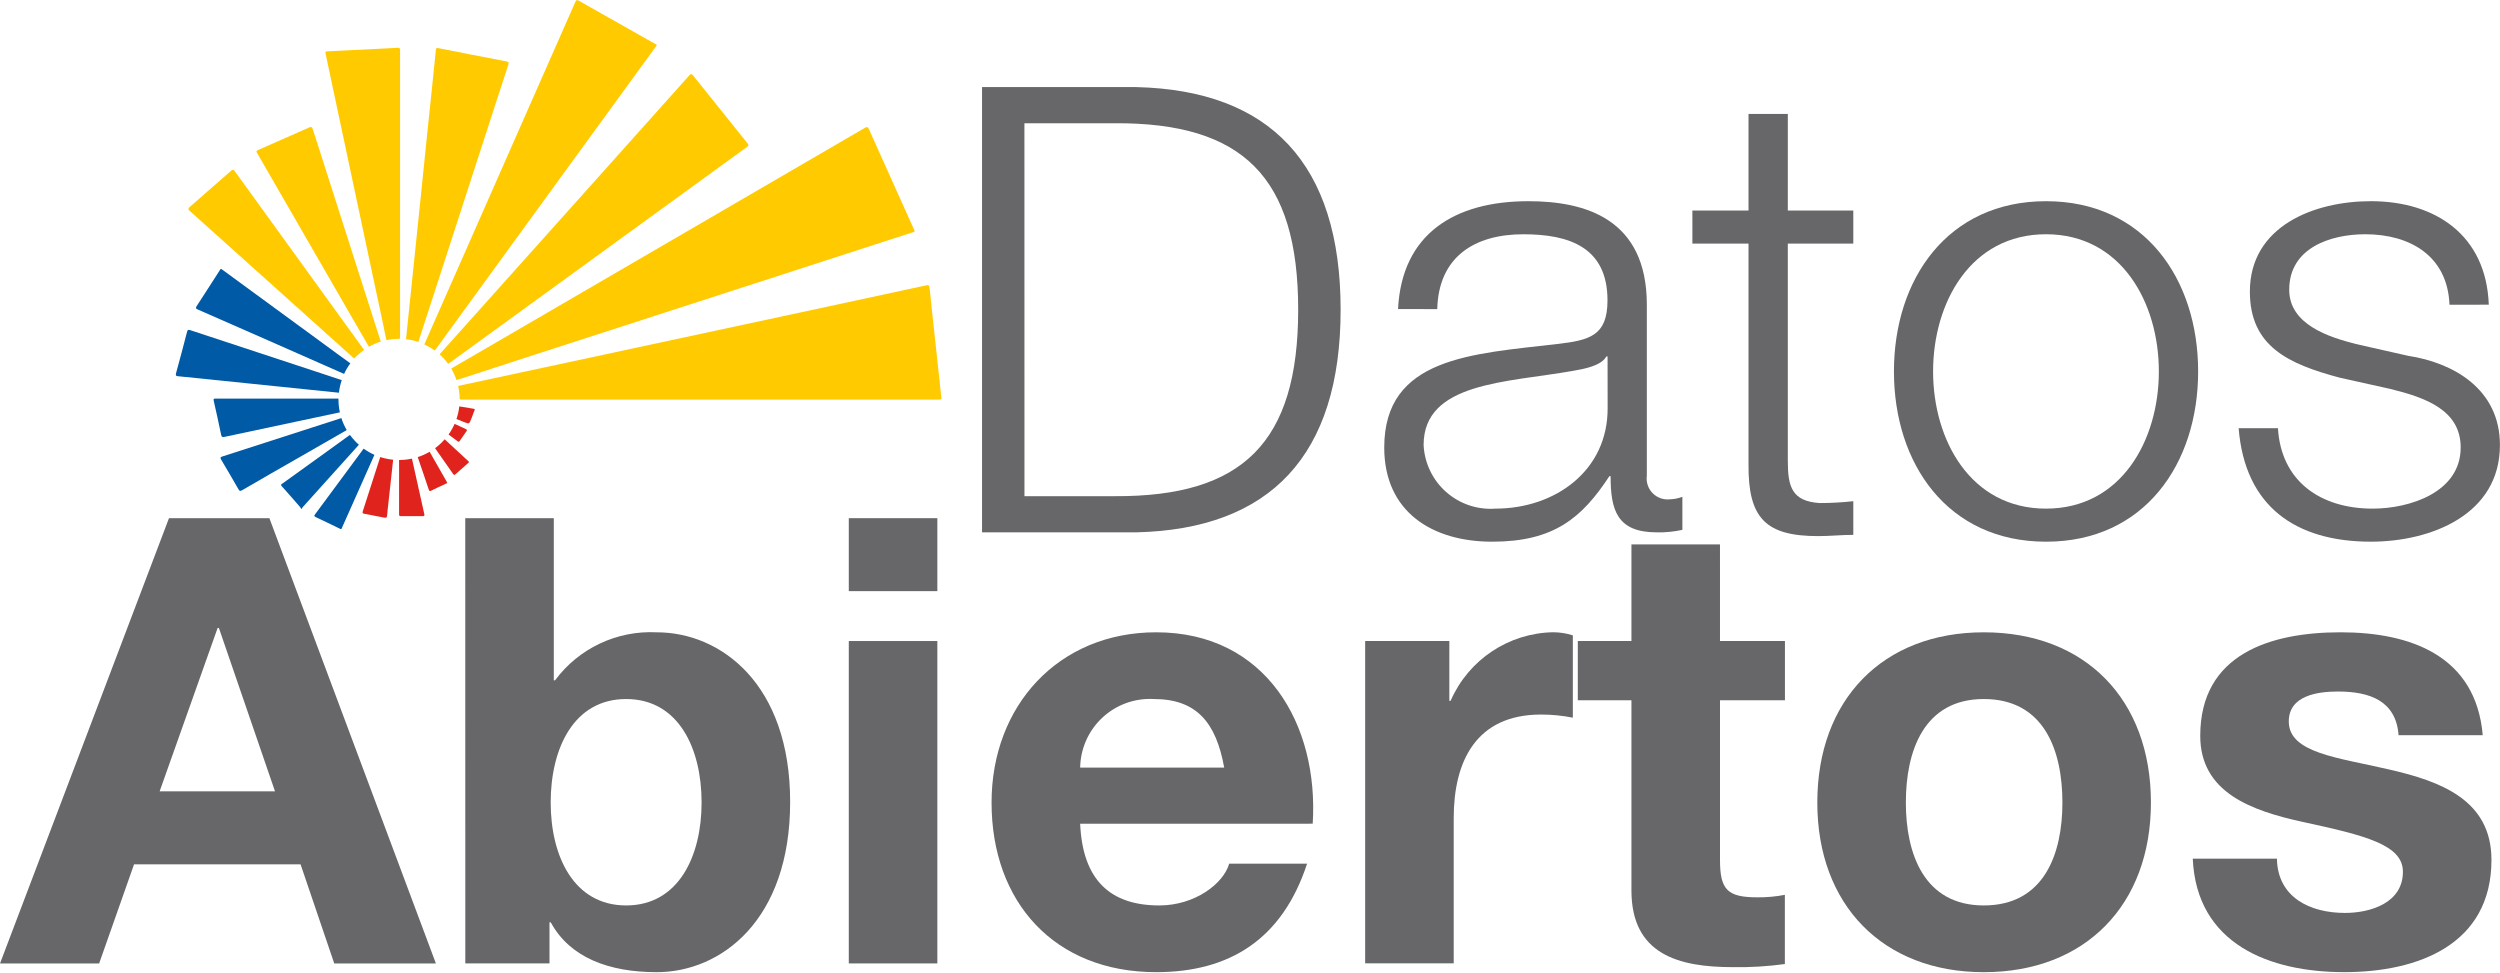
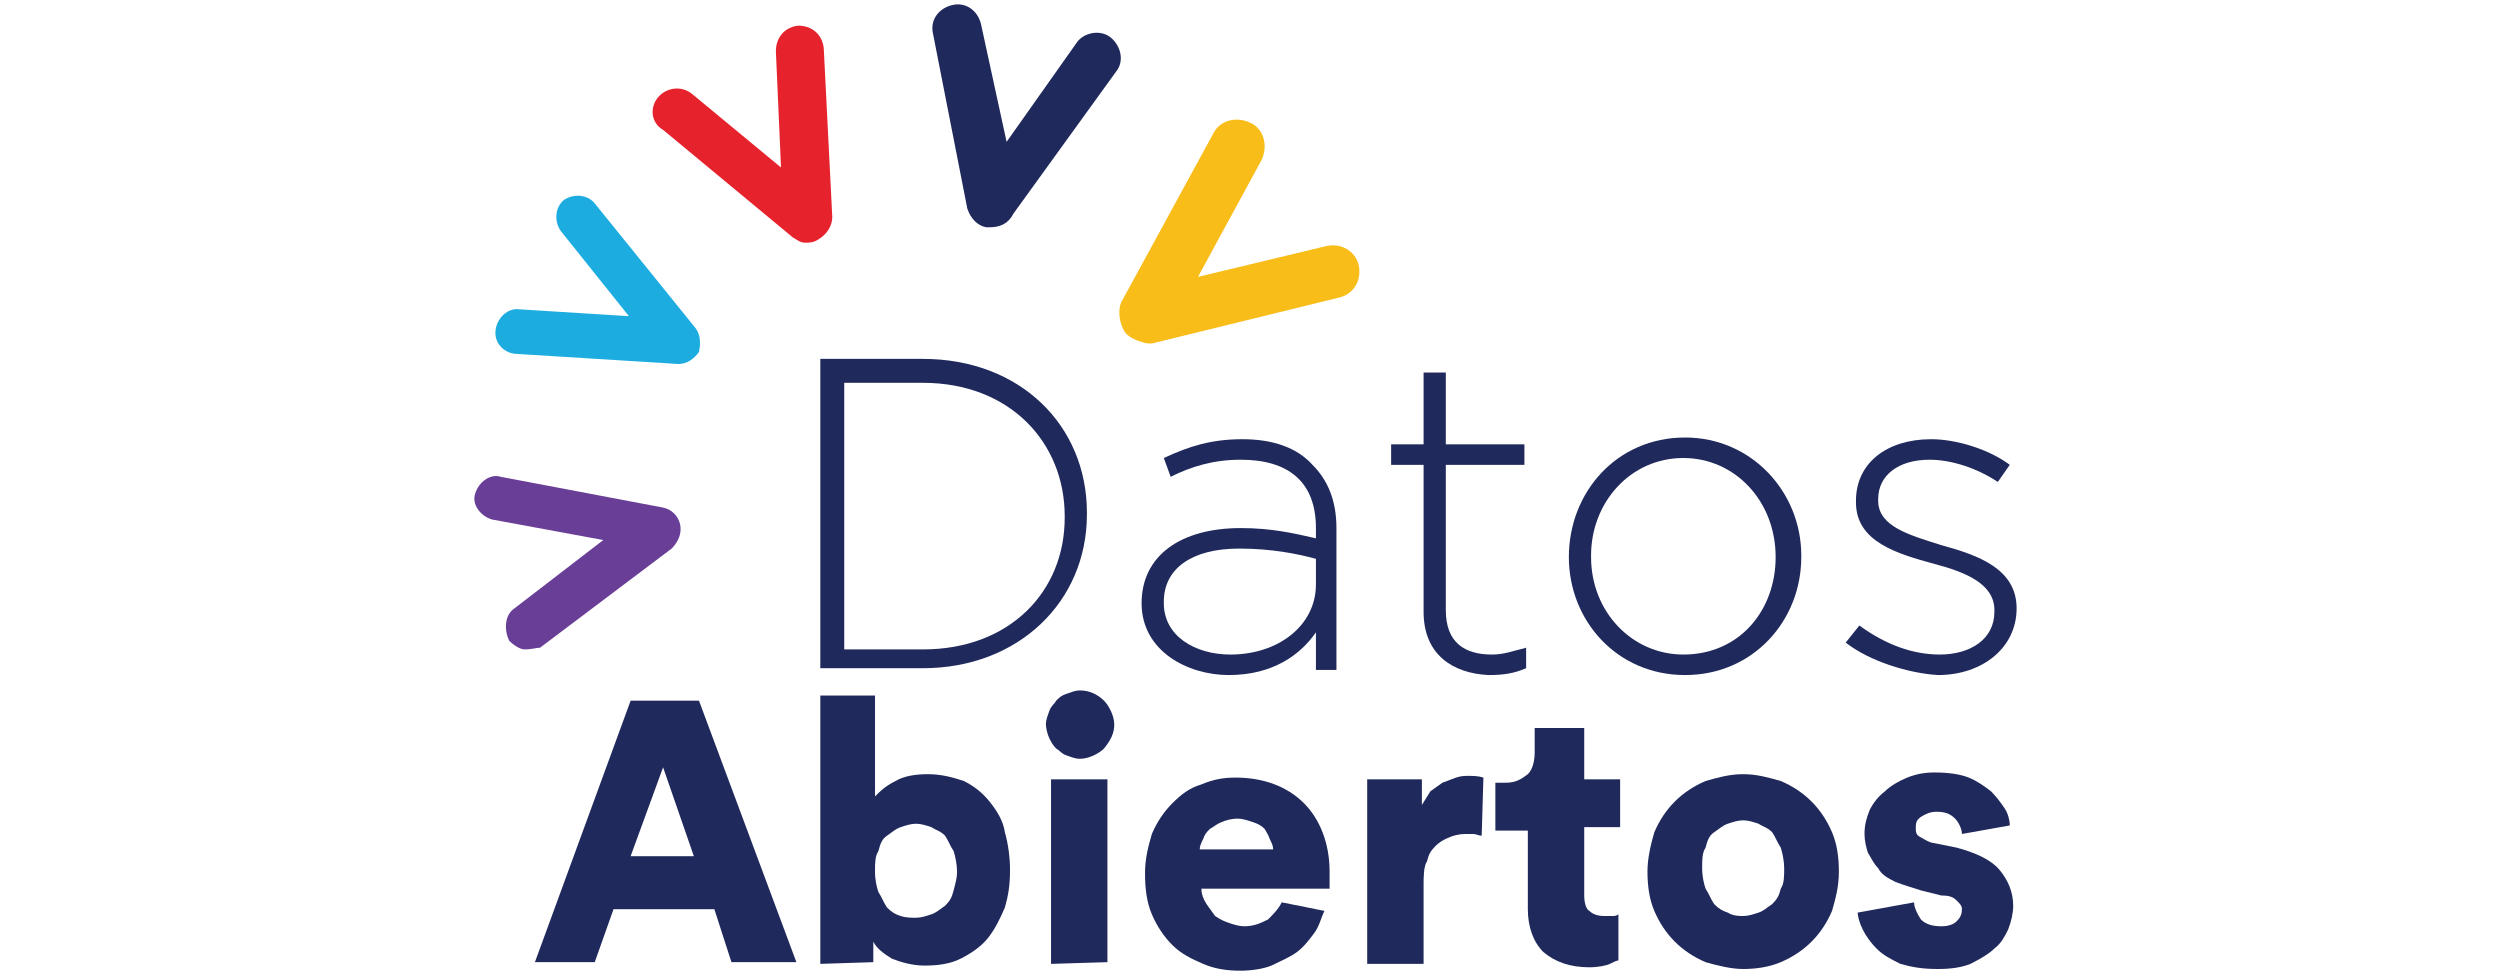
<svg xmlns="http://www.w3.org/2000/svg" width="146.285" height="56.885" viewBox="0 0 146.285 56.885">
-   <defs>
-     <style>.a{fill:#67676a;}.b{fill:#ffcb00;}.c{fill:#005aa6;}.d{fill:#e1231d;}</style>
-   </defs>
-   <g transform="translate(-27 -21)">
-     <g transform="translate(503 57)">
-       <g transform="translate(-418.537 -30.904)">
-         <path class="a" d="M933.229,66.476h9.014c7.845.182,11.968,4.488,11.968,13.026s-4.123,12.845-11.968,13.028h-9.014Zm2.482,23.937H941c7.48.037,10.728-3.138,10.728-10.911S948.482,68.556,941,68.591h-5.291Z" transform="translate(-933.229 -66.476)" />
-         <path class="a" d="M968.158,82.469c.219-4.416,3.32-6.313,7.625-6.313,3.321,0,6.933,1.022,6.933,6.057v10a1.224,1.224,0,0,0,1.35,1.386,2.159,2.159,0,0,0,.73-.146v1.934a6.3,6.3,0,0,1-1.5.146c-2.336,0-2.7-1.314-2.7-3.285h-.073c-1.606,2.445-3.247,3.832-6.86,3.832-3.467,0-6.313-1.715-6.313-5.51,0-5.291,5.145-5.473,10.108-6.057,1.9-.219,2.956-.475,2.956-2.554,0-3.1-2.226-3.868-4.926-3.868-2.846,0-4.962,1.314-5.035,4.379Zm12.26,2.773h-.073c-.291.548-1.313.73-1.933.839-3.9.693-8.758.657-8.758,4.342a3.921,3.921,0,0,0,4.2,3.722c3.5,0,6.6-2.226,6.568-5.911Z" transform="translate(-943.816 -69.479)" />
-         <path class="a" d="M999.073,74.406h3.832V76.34h-3.832v12.7c0,1.5.219,2.372,1.861,2.481a17.971,17.971,0,0,0,1.971-.109v1.97c-.693,0-1.351.073-2.044.073-3.065,0-4.123-1.022-4.087-4.233V76.34h-3.285V74.406h3.285V68.75h2.3Z" transform="translate(-951.924 -67.181)" />
-         <path class="a" d="M1028.385,86.118c0,5.4-3.138,9.962-8.9,9.962s-8.9-4.561-8.9-9.962,3.138-9.962,8.9-9.962S1028.385,80.717,1028.385,86.118Zm-15.509,0c0,4.014,2.19,8.027,6.605,8.027s6.605-4.014,6.605-8.027-2.19-8.028-6.605-8.028S1012.876,82.1,1012.876,86.118Z" transform="translate(-957.226 -69.479)" />
-         <path class="a" d="M1052.168,82.213c-.109-2.846-2.3-4.123-4.926-4.123-2.044,0-4.452.8-4.452,3.247,0,2.044,2.336,2.774,3.9,3.175l3.066.693c2.627.4,5.364,1.934,5.364,5.218,0,4.087-4.05,5.656-7.553,5.656-4.379,0-7.371-2.043-7.736-6.641h2.3c.183,3.1,2.482,4.707,5.546,4.707,2.153,0,5.146-.948,5.146-3.576,0-2.189-2.044-2.919-4.124-3.43l-2.956-.657c-2.992-.8-5.255-1.824-5.255-5.036,0-3.832,3.759-5.291,7.08-5.291,3.758,0,6.751,1.971,6.9,6.057Z" transform="translate(-966.302 -69.479)" />
+   <style type="text/css">
+ 	.st0{fill:#20295C;}
+ 	.st1{fill:#E6232D;}
+ 	.st2{fill:#1DACE0;}
+ 	.st3{fill:#693E97;}
+ 	.st4{fill:#F9BD19;}
+ </style>
+   <g>
+     <g>
+       <g>
+         <path class="st0" d="M48,21h6c5.7,0,9.6,3.9,9.6,9v0.1c0,5.1-4,9-9.6,9h-6C48,39.2,48,21,48,21z M54,38c5.1,0,8.3-3.4,8.3-7.7     v-0.1c0-4.3-3.2-7.8-8.3-7.8h-4.6V38C49.3,38,54,38,54,38z" />
+         <path class="st0" d="M66.8,35.3L66.8,35.3c0-2.8,2.3-4.4,5.8-4.4c1.8,0,3.1,0.3,4.4,0.6v-0.6c0-2.7-1.6-4-4.4-4     c-1.6,0-2.9,0.4-4.1,1l-0.4-1.1c1.5-0.7,2.8-1.1,4.6-1.1s3.2,0.5,4.1,1.5c0.9,0.9,1.4,2.1,1.4,3.7v8.3h-1.2V37     c-0.9,1.3-2.5,2.5-5.1,2.5C69.5,39.5,66.8,38.1,66.8,35.3z M77,34.2v-1.5c-1.1-0.3-2.6-0.6-4.5-0.6c-2.8,0-4.4,1.2-4.4,3.1v0.1     c0,1.9,1.8,3,3.9,3C74.8,38.3,77,36.6,77,34.2z" />
+         <path class="st0" d="M83.3,35.8v-8.6h-1.9V26h1.9v-4.2h1.3V26h4.6v1.2h-4.6v8.5c0,1.9,1.1,2.6,2.7,2.6c0.7,0,1.2-0.2,2-0.4v1.2     c-0.7,0.3-1.3,0.4-2.2,0.4C85,39.4,83.3,38.3,83.3,35.8z" />
+         <path class="st0" d="M91.8,32.6L91.8,32.6c0-3.8,2.8-7,6.8-7c3.9,0,6.8,3.2,6.8,6.9v0.1c0,3.7-2.8,6.9-6.8,6.9     S91.8,36.3,91.8,32.6z M103.9,32.6L103.9,32.6c0-3.3-2.4-5.8-5.4-5.8c-3.1,0-5.4,2.6-5.4,5.7v0.1c0,3.2,2.4,5.7,5.4,5.7     C101.8,38.3,103.9,35.7,103.9,32.6z" />
+         <path class="st0" d="M108,37.6l0.8-1c1.5,1.1,3.1,1.7,4.7,1.7c1.8,0,3.2-0.9,3.2-2.5v-0.1c0-1.5-1.6-2.2-3.5-2.7     c-2.2-0.6-4.6-1.3-4.6-3.6v-0.1c0-2.2,1.8-3.6,4.4-3.6c1.5,0,3.4,0.6,4.6,1.5l-0.7,1c-1.2-0.8-2.7-1.3-4-1.3c-1.8,0-3,0.9-3,2.3     v0.1c0,1.5,1.8,2,3.7,2.6c2.2,0.6,4.4,1.4,4.4,3.7l0,0c0,2.3-2,3.9-4.6,3.9C111.7,39.4,109.4,38.7,108,37.6z" />
      </g>
-       <g transform="translate(-476 -5.679)">
-         <path class="a" d="M859.808,103.047h5.875l9.743,26.054h-5.948l-1.971-5.8h-9.743l-2.043,5.8h-5.8Zm-.547,15.982h6.75l-3.284-9.561h-.072Z" transform="translate(-849.92 -103.047)" />
-         <path class="a" d="M889.388,103.047h5.181v9.487h.073a6.966,6.966,0,0,1,5.948-2.809c3.759,0,7.809,3.029,7.809,9.925,0,6.933-4.05,9.962-7.809,9.962-2.773,0-5.073-.839-6.2-2.918h-.073V129.1h-4.926Zm9.414,10.582c-3.065,0-4.415,2.883-4.415,6.057,0,3.138,1.35,6.021,4.415,6.021s4.415-2.883,4.415-6.021C903.217,116.512,901.866,113.629,898.8,113.629Z" transform="translate(-862.164 -103.047)" />
-         <path class="a" d="M927.106,107.316h-5.182v-4.269h5.182Zm-5.182,2.919h5.182V129.1h-5.182Z" transform="translate(-872.258 -103.047)" />
-         <path class="a" d="M939.221,123.93c.146,3.284,1.751,4.78,4.634,4.78,2.08,0,3.759-1.277,4.086-2.445H952.5c-1.459,4.452-4.561,6.349-8.83,6.349-5.948,0-9.633-4.087-9.633-9.925,0-5.656,3.9-9.962,9.633-9.962,6.422,0,9.524,5.4,9.159,11.2Zm8.429-3.284c-.474-2.628-1.606-4.014-4.123-4.014a4.082,4.082,0,0,0-4.305,4.014Z" transform="translate(-876.017 -106.05)" />
-         <path class="a" d="M965.729,113.238h4.926v3.5h.074a6.669,6.669,0,0,1,6.02-4.014,3.865,3.865,0,0,1,1.132.182v4.817a9.451,9.451,0,0,0-1.862-.183c-3.8,0-5.108,2.736-5.108,6.057v8.5h-5.182Z" transform="translate(-885.848 -106.05)" />
-         <path class="a" d="M992.09,110.924h3.8v3.467h-3.8v9.341c0,1.752.438,2.189,2.19,2.189a7.947,7.947,0,0,0,1.605-.146v4.05a19.926,19.926,0,0,1-3.029.182c-3.174,0-5.948-.729-5.948-4.488V114.391h-3.138v-3.467h3.138v-5.655h5.181Z" transform="translate(-891.446 -103.736)" />
-         <path class="a" d="M1013.828,112.728c5.948,0,9.779,3.941,9.779,9.962,0,5.984-3.832,9.925-9.779,9.925-5.911,0-9.742-3.941-9.742-9.925C1004.086,116.669,1007.918,112.728,1013.828,112.728Zm0,15.982c3.54,0,4.6-3.029,4.6-6.021,0-3.029-1.058-6.057-4.6-6.057-3.5,0-4.561,3.029-4.561,6.057C1009.267,125.682,1010.326,128.71,1013.828,128.71Z" transform="translate(-897.748 -106.05)" />
-         <path class="a" d="M1040.861,125.973c.037,2.262,1.934,3.175,3.978,3.175,1.5,0,3.394-.584,3.394-2.409,0-1.569-2.153-2.116-5.875-2.919-2.992-.657-5.984-1.715-5.984-5.036,0-4.817,4.161-6.057,8.211-6.057,4.123,0,7.918,1.386,8.319,6.021h-4.926c-.146-2.007-1.679-2.555-3.54-2.555-1.168,0-2.883.219-2.883,1.752,0,1.861,2.919,2.116,5.875,2.81,3.028.693,5.984,1.787,5.984,5.29,0,4.963-4.305,6.568-8.611,6.568-4.379,0-8.648-1.642-8.867-6.641Z" transform="translate(-907.629 -106.05)" />
+     </g>
+     <g>
+       <g>
+         <path class="st0" d="M41.8,53.2h-5.9l-1.1,3.1h-3.5L36.9,41h4l5.7,15.3h-3.8L41.8,53.2z M36.9,50.1h3.7l-1.8-5.2L36.9,50.1z" />
+         <path class="st0" d="M48,56.4V40.7h3.2v5.9c0.3-0.3,0.6-0.6,1.2-0.9c0.5-0.3,1.2-0.4,1.9-0.4c0.8,0,1.5,0.2,2.1,0.4     c0.6,0.3,1.1,0.7,1.5,1.2s0.8,1.1,0.9,1.8c0.2,0.7,0.3,1.5,0.3,2.2c0,0.9-0.1,1.5-0.3,2.2c-0.3,0.7-0.6,1.3-1,1.8s-1,0.9-1.6,1.2     s-1.3,0.4-2.1,0.4c-0.7,0-1.4-0.2-1.9-0.4c-0.5-0.3-0.9-0.6-1.1-1v1.2L48,56.4L48,56.4z M56,51c0-0.4-0.1-0.9-0.2-1.2     c-0.2-0.3-0.3-0.6-0.5-0.9c-0.3-0.3-0.5-0.3-0.8-0.5c-0.3-0.1-0.6-0.2-0.9-0.2s-0.6,0.1-0.9,0.2c-0.3,0.1-0.5,0.3-0.8,0.5     s-0.4,0.5-0.5,0.9c-0.2,0.3-0.2,0.7-0.2,1.2s0.1,0.9,0.2,1.2c0.2,0.3,0.3,0.6,0.5,0.9c0.3,0.3,0.5,0.4,0.8,0.5s0.6,0.1,0.9,0.1     s0.6-0.1,0.9-0.2s0.5-0.3,0.8-0.5c0.3-0.3,0.4-0.5,0.5-0.9S56,51.4,56,51z" />
+         <path class="st0" d="M61.2,42.4c0-0.3,0.1-0.5,0.2-0.8s0.3-0.4,0.4-0.6c0.2-0.2,0.3-0.3,0.6-0.4c0.3-0.1,0.5-0.2,0.8-0.2     c0.5,0,1,0.2,1.4,0.6c0.3,0.3,0.6,0.9,0.6,1.4s-0.2,0.9-0.6,1.4c-0.3,0.3-0.9,0.6-1.4,0.6c-0.3,0-0.5-0.1-0.8-0.2     c-0.3-0.1-0.4-0.3-0.6-0.4c-0.2-0.2-0.3-0.4-0.4-0.6C61.3,43,61.2,42.6,61.2,42.4z M61.5,56.4V45.6h3.3v10.7L61.5,56.4L61.5,56.4     z" />
+         <path class="st0" d="M77.5,53.3c-0.2,0.4-0.3,0.9-0.6,1.3c-0.3,0.4-0.6,0.8-1,1.1s-0.9,0.5-1.5,0.8c-0.5,0.2-1.2,0.3-1.8,0.3     c-0.8,0-1.5-0.1-2.2-0.4c-0.7-0.3-1.3-0.6-1.8-1.1s-0.9-1.1-1.2-1.8C67.1,52.8,67,52,67,51.1s0.2-1.6,0.4-2.3     c0.3-0.7,0.7-1.3,1.2-1.8s1-0.9,1.7-1.1c0.7-0.3,1.3-0.4,2-0.4c1.6,0,3,0.5,4,1.5c0.9,0.9,1.5,2.3,1.5,4c0,0.3,0,0.4,0,0.7     s0,0.3,0,0.3h-7.5c0,0.3,0.1,0.6,0.3,0.9c0.2,0.3,0.3,0.4,0.5,0.7c0.3,0.2,0.5,0.3,0.8,0.4c0.3,0.1,0.6,0.2,0.9,0.2     c0.6,0,1-0.2,1.4-0.4c0.3-0.3,0.6-0.6,0.8-1L77.5,53.3z M74.5,49.7c0-0.2-0.1-0.4-0.2-0.6c-0.1-0.3-0.2-0.4-0.3-0.6     c-0.2-0.2-0.4-0.3-0.7-0.4s-0.6-0.2-0.9-0.2s-0.7,0.1-0.9,0.2c-0.3,0.1-0.5,0.3-0.7,0.4c-0.2,0.2-0.3,0.3-0.4,0.6     c-0.1,0.2-0.2,0.4-0.2,0.6H74.5z" />
+         <path class="st0" d="M86.7,48.9c-0.2,0-0.3-0.1-0.5-0.1s-0.3,0-0.5,0c-0.3,0-0.7,0.1-0.9,0.2c-0.3,0.1-0.6,0.3-0.8,0.5     c-0.3,0.3-0.4,0.5-0.5,0.9c-0.2,0.3-0.2,0.9-0.2,1.4v4.6h-3.3V45.6h3.2v1.5c0.2-0.3,0.3-0.5,0.5-0.8c0.3-0.2,0.4-0.3,0.7-0.5     c0.3-0.1,0.5-0.2,0.8-0.3s0.5-0.1,0.7-0.1c0.3,0,0.6,0,0.9,0.1L86.7,48.9L86.7,48.9z" />
+         <path class="st0" d="M92.7,45.6h2.1v2.8h-2.1v4c0,0.4,0.1,0.8,0.3,0.9c0.2,0.2,0.5,0.3,0.9,0.3c0.2,0,0.3,0,0.5,0     s0.3-0.1,0.3-0.1v2.7c-0.1,0-0.3,0.1-0.5,0.2s-0.7,0.2-1.2,0.2c-1.1,0-2-0.3-2.7-0.9c-0.6-0.6-0.9-1.5-0.9-2.5v-4.6h-1.9v-2.8     h0.6c0.6,0,0.9-0.2,1.3-0.5c0.3-0.3,0.4-0.8,0.4-1.3v-1.4h2.9L92.7,45.6L92.7,45.6z" />
+         <path class="st0" d="M102,45.3c0.8,0,1.5,0.2,2.2,0.4c0.7,0.3,1.3,0.7,1.8,1.2s0.9,1.1,1.2,1.8c0.3,0.7,0.4,1.5,0.4,2.3     c0,0.9-0.2,1.6-0.4,2.3c-0.3,0.7-0.7,1.3-1.2,1.8s-1.1,0.9-1.8,1.2c-0.7,0.3-1.5,0.4-2.2,0.4s-1.5-0.2-2.2-0.4     c-0.7-0.3-1.3-0.7-1.8-1.2s-0.9-1.1-1.2-1.8c-0.3-0.7-0.4-1.5-0.4-2.3s0.2-1.6,0.4-2.3c0.3-0.7,0.7-1.3,1.2-1.8s1.1-0.9,1.8-1.2     C100.5,45.5,101.2,45.3,102,45.3z M102,53.6c0.3,0,0.6-0.1,0.9-0.2s0.5-0.3,0.8-0.5c0.3-0.3,0.4-0.5,0.5-0.9     c0.2-0.3,0.2-0.7,0.2-1.2c0-0.4-0.1-0.9-0.2-1.2c-0.2-0.3-0.3-0.6-0.5-0.9c-0.3-0.3-0.5-0.3-0.8-0.5c-0.3-0.1-0.6-0.2-0.9-0.2     s-0.6,0.1-0.9,0.2c-0.3,0.1-0.5,0.3-0.8,0.5s-0.4,0.5-0.5,0.9c-0.2,0.3-0.2,0.7-0.2,1.2s0.1,0.9,0.2,1.2c0.2,0.3,0.3,0.6,0.5,0.9     c0.3,0.3,0.5,0.4,0.8,0.5C101.4,53.6,101.8,53.6,102,53.6z" />
+         <path class="st0" d="M112,52.8c0,0.3,0.2,0.7,0.4,1c0.3,0.3,0.7,0.4,1.2,0.4c0.4,0,0.7-0.1,0.9-0.3c0.2-0.2,0.3-0.4,0.3-0.7     c0-0.2-0.1-0.3-0.3-0.5c-0.2-0.2-0.4-0.3-0.9-0.3l-1.2-0.3c-0.6-0.2-1-0.3-1.5-0.5c-0.4-0.2-0.8-0.4-1-0.8     c-0.3-0.3-0.4-0.6-0.6-0.9c-0.1-0.3-0.2-0.7-0.2-1.1c0-0.5,0.1-0.9,0.3-1.4c0.2-0.4,0.5-0.8,0.9-1.1c0.3-0.3,0.8-0.6,1.3-0.8     s1-0.3,1.6-0.3c0.8,0,1.5,0.1,2,0.3s0.9,0.5,1.3,0.8c0.3,0.3,0.6,0.7,0.8,1c0.2,0.3,0.3,0.7,0.3,1l-2.8,0.5     c0-0.3-0.2-0.7-0.4-0.9c-0.3-0.3-0.6-0.4-1.1-0.4c-0.3,0-0.6,0.1-0.9,0.3s-0.3,0.4-0.3,0.7s0.1,0.4,0.3,0.5     c0.2,0.1,0.3,0.2,0.6,0.3l1.5,0.3c1.1,0.3,2,0.7,2.5,1.3s0.8,1.3,0.8,2.1c0,0.4-0.1,0.9-0.3,1.4c-0.2,0.4-0.4,0.8-0.8,1.1     c-0.3,0.3-0.8,0.6-1.4,0.9c-0.5,0.2-1.1,0.3-1.9,0.3c-0.9,0-1.5-0.1-2.2-0.3c-0.6-0.3-1-0.5-1.4-0.9c-0.3-0.3-0.6-0.7-0.8-1.1     c-0.2-0.4-0.3-0.8-0.3-1L112,52.8z" />
      </g>
-       <g transform="translate(-465.716 -36)">
-         <path class="b" d="M917.05,89.775q-.173-1.585-.341-3.17c-.114-1.052-.232-2.1-.336-3.155-.017-.176-.072-.187-.221-.155q-3.912.847-7.826,1.686l-8.313,1.785-7.687,1.651q-1.737.374-3.476.744a.231.231,0,0,0-.064.021,3.54,3.54,0,0,1,.088.765.324.324,0,0,0,.17.029q6.952-.006,13.9,0h13.921C917.076,89.972,917.072,89.973,917.05,89.775Z" transform="translate(-872.261 -66.594)" />
-         <path class="b" d="M888.6,84.648q2.311-.759,4.627-1.505L904.484,79.5q4.538-1.468,9.074-2.939c.548-.178,1.1-.354,1.644-.533.044-.014.115,0,.111-.09l-.052-.114Q913.95,72.916,912.644,70c-.067-.149-.115-.157-.248-.079q-11.051,6.435-22.106,12.865c-.674.392-1.346.786-2.022,1.174a.287.287,0,0,0-.063.046,3.564,3.564,0,0,1,.3.661A.424.424,0,0,0,888.6,84.648Z" transform="translate(-872.081 -62.435)" />
-         <path class="b" d="M886.6,79.5q3.733-5.143,7.475-10.28l5.356-7.361.086-.12c-.014-.069-.082-.077-.128-.1q-2.209-1.251-4.419-2.5c-.127-.072-.168-.056-.225.075q-3.36,7.634-6.729,15.264-1.037,2.351-2.075,4.7a.519.519,0,0,0-.025.066,3.548,3.548,0,0,1,.6.347A.273.273,0,0,0,886.6,79.5Z" transform="translate(-871.37 -59.088)" />
-         <path class="b" d="M887.712,82.331l.1-.069q8.694-6.315,17.39-12.627c.106-.077.1-.12.024-.215q-1.595-1.977-3.179-3.963c-.1-.123-.14-.1-.231,0q-2.407,2.7-4.82,5.386l-7.269,8.118q-1.229,1.373-2.46,2.745a.267.267,0,0,0-.049.07A3.537,3.537,0,0,1,887.712,82.331Z" transform="translate(-871.773 -61.038)" />
-         <path class="b" d="M881.87,80.172a.318.318,0,0,0,.025-.148q-.008-4.17,0-8.339V65.222c0-.646,0-1.293,0-1.94,0-.112-.03-.146-.145-.139-.389.026-.779.042-1.168.061-.977.049-1.953.1-2.929.145-.108,0-.142.021-.115.146q.658,3.069,1.305,6.14.826,3.891,1.654,7.783c.2.924.4,1.847.585,2.773a.3.3,0,0,0,.017.058,3.543,3.543,0,0,1,.736-.077Z" transform="translate(-868.769 -60.346)" />
-         <path class="b" d="M885.114,80.257c.263-.823.532-1.644.8-2.465l3.04-9.375q.693-2.139,1.39-4.277c.044-.134.024-.175-.123-.2-1.326-.252-2.651-.513-3.975-.775-.1-.019-.128,0-.139.1-.073.755-.153,1.509-.231,2.263q-.171,1.634-.341,3.267-.154,1.474-.3,2.948l-.337,3.252q-.154,1.49-.309,2.98c-.077.738-.152,1.477-.227,2.207l0,.018a3.494,3.494,0,0,1,.708.154A.19.19,0,0,0,885.114,80.257Z" transform="translate(-870.886 -60.35)" />
-         <path class="b" d="M878.925,82.34q-1.976-6.173-3.95-12.345c-.048-.152-.1-.154-.226-.1-.969.433-1.942.859-2.914,1.286-.192.084-.191.083-.083.27l5.491,9.517q.5.86.994,1.719a.282.282,0,0,1,.017.037,3.488,3.488,0,0,1,.7-.308Z" transform="translate(-866.954 -62.431)" />
-         <path class="b" d="M876.184,84.034l-.039-.055q-3.763-5.2-7.524-10.4c-.082-.114-.125-.112-.226-.023q-1.2,1.055-2.4,2.1c-.123.106-.112.152,0,.255q3.6,3.222,7.189,6.453,1.2,1.076,2.395,2.153l.026.022A3.522,3.522,0,0,1,876.184,84.034Z" transform="translate(-865.164 -63.558)" />
-         <path class="c" d="M874.512,90c-.269-.085-.537-.177-.8-.265q-4.02-1.323-8.038-2.649c-.114-.038-.153-.024-.184.1-.208.806-.42,1.61-.642,2.412-.044.155.012.177.14.188.383.033.765.074,1.148.114l3.282.338,3.3.339,1.66.171a3.512,3.512,0,0,1,.164-.737Z" transform="translate(-864.829 -67.768)" />
-         <path class="c" d="M875.541,87.4c-.5-.357-.993-.724-1.488-1.086l-5.921-4.333-.115-.083c-.059.014-.07.068-.094.1-.446.69-.886,1.385-1.336,2.072-.081.123-.053.156.068.209q2.074.905,4.146,1.82,2.188.963,4.376,1.931l.032.013a3.547,3.547,0,0,1,.368-.621Z" transform="translate(-865.359 -66.165)" />
-         <path class="c" d="M875.683,94.559c-.282.1-.568.184-.852.276q-3.045.984-6.091,1.964c-.121.039-.145.072-.075.189q.513.859,1.009,1.728c.06.106.1.126.213.062q1.718-1,3.441-1.98,1.34-.769,2.679-1.539l.006,0a3.516,3.516,0,0,1-.315-.7Z" transform="translate(-866.007 -70.091)" />
-         <path class="c" d="M875.346,92.9a.437.437,0,0,0-.063,0c-1.181.006-2.361,0-3.542,0s-2.382,0-3.574,0c-.1,0-.15,0-.119.137q.228.99.433,1.985c.026.126.076.146.195.12q2.1-.45,4.194-.893l2.558-.543a3.559,3.559,0,0,1-.082-.757C875.345,92.934,875.346,92.919,875.346,92.9Z" transform="translate(-865.825 -69.578)" />
-         <path class="c" d="M877.792,95.98l-.008.006c-.408.3-.821.595-1.233.891l-2.691,1.938c-.056.041-.152.063-.053.173.365.4.721.817,1.079,1.226a.811.811,0,0,1,.065.113c.043-.064.058-.094.079-.118.106-.12.214-.239.321-.358q1.473-1.638,2.948-3.274l.016-.019A3.572,3.572,0,0,1,877.792,95.98Z" transform="translate(-867.6 -70.533)" />
-         <path class="c" d="M879.465,97.156q-1.411,1.917-2.831,3.827c-.059.08-.076.12.036.172.465.216.924.442,1.386.665l.075.036c.07-.006.069-.072.088-.115q.331-.738.658-1.477.61-1.374,1.222-2.747l0-.01a3.518,3.518,0,0,1-.63-.362Z" transform="translate(-868.477 -70.895)" />
-         <path class="d" d="M880.69,101.03c-.032.1-.012.13.083.148.393.072.786.147,1.177.228.125.026.154-.019.163-.134.02-.255.052-.509.08-.764.09-.825.18-1.65.272-2.491a3.506,3.506,0,0,1-.755-.157Q881.206,99.447,880.69,101.03Z" transform="translate(-869.745 -71.117)" />
-         <path class="d" d="M883.773,98.122c.006.513,0,1.026,0,1.54s0,1.048,0,1.571c0,.078,0,.13.108.128q.642-.007,1.283,0c.1,0,.1-.043.086-.119q-.364-1.622-.723-3.247a3.564,3.564,0,0,1-.753.081A.3.3,0,0,0,883.773,98.122Z" transform="translate(-870.706 -71.159)" />
-         <path class="d" d="M885.379,97.8a.27.27,0,0,1,.015.046c.2.589.406,1.177.6,1.768.033.1.063.117.161.068.27-.138.548-.261.822-.392.036-.017.08-.024.1-.068-.01-.021-.018-.041-.028-.059q-.5-.876-1-1.752a3.5,3.5,0,0,1-.7.315A.293.293,0,0,0,885.379,97.8Z" transform="translate(-871.194 -70.977)" />
-         <path class="d" d="M886.827,96.875l.009.014q.529.743,1.046,1.494c.042.061.071.079.134.022.245-.221.5-.437.744-.656a.825.825,0,0,0,.057-.061.8.8,0,0,0-.054-.063q-.682-.63-1.363-1.261l-.01-.008A3.612,3.612,0,0,1,886.827,96.875Z" transform="translate(-871.653 -70.65)" />
-         <path class="d" d="M888.655,94.308c.146.052.288.114.431.172.3.121.3.121.422-.19l.2-.528c.013-.055-.035-.057-.068-.062-.274-.047-.548-.091-.821-.136l-.013,0a3.5,3.5,0,0,1-.166.739Z" transform="translate(-872.215 -69.783)" />
-         <path class="d" d="M888.512,96.07c.057.043.081.019.112-.026.13-.189.259-.378.392-.565.045-.063.041-.1-.033-.13-.219-.1-.437-.2-.651-.3l-.01,0a3.572,3.572,0,0,1-.351.619C888.153,95.8,888.334,95.932,888.512,96.07Z" transform="translate(-872.008 -70.242)" />
+     </g>
+     <g>
+       <g>
+         <path class="st0" d="M57.9,13.3c-0.1,0-0.1,0-0.2,0c-0.5-0.1-0.9-0.5-1.1-1.1L54.6,2c-0.2-0.8,0.3-1.5,1.1-1.7s1.5,0.3,1.7,1.1     l1.5,6.9L63,2.5c0.4-0.6,1.4-0.8,2-0.3s0.8,1.4,0.3,2l-6,8.3C59,13.1,58.5,13.3,57.9,13.3z" />
+       </g>
+       <g>
+         <path class="st1" d="M47.1,14.2c-0.3,0-0.5-0.2-0.7-0.3l-7.6-6.3c-0.7-0.4-0.8-1.3-0.3-1.9s1.4-0.7,2-0.2l5.2,4.3L45.4,3     c0-0.8,0.5-1.4,1.3-1.5c0.8,0,1.4,0.5,1.5,1.3l0.5,9.9c0,0.5-0.3,1-0.8,1.3C47.6,14.2,47.4,14.2,47.1,14.2z" />
+       </g>
+       <g>
+         <path class="st2" d="M30.1,20.7c-0.7-0.1-1.2-0.7-1.1-1.4c0.1-0.7,0.7-1.3,1.4-1.2l6.4,0.4l-4-5c-0.4-0.6-0.3-1.4,0.2-1.8     c0.6-0.4,1.4-0.3,1.8,0.2l5.9,7.3c0.3,0.4,0.3,0.9,0.2,1.4c-0.3,0.4-0.7,0.7-1.2,0.7L30.1,20.7L30.1,20.7z" />
+       </g>
+       <g>
+         <path class="st3" d="M30.7,38c-0.3,0-0.7-0.3-0.9-0.5c-0.3-0.6-0.3-1.5,0.3-1.9l5.2-4l-6.5-1.2c-0.7-0.2-1.2-0.9-1-1.5     c0.2-0.7,0.9-1.2,1.5-1l9.5,1.8c0.5,0.1,0.9,0.5,1,1s-0.1,1-0.5,1.4l-7.7,5.8C31.4,37.9,31.1,38,30.7,38z" />
+       </g>
+       <g>
+         <path class="st4" d="M66.8,20c-0.4-0.1-0.8-0.3-1-0.6c-0.3-0.5-0.4-1.2-0.2-1.7l5.4-9.9c0.4-0.8,1.4-1,2.2-0.6     c0.8,0.4,1,1.4,0.6,2.2l-3.7,6.8l7.5-1.8c0.9-0.2,1.7,0.3,1.9,1.1c0.2,0.9-0.3,1.7-1.1,1.9l-11,2.7C67.2,20.1,67,20.1,66.8,20z" />
      </g>
    </g>
  </g>
</svg>
